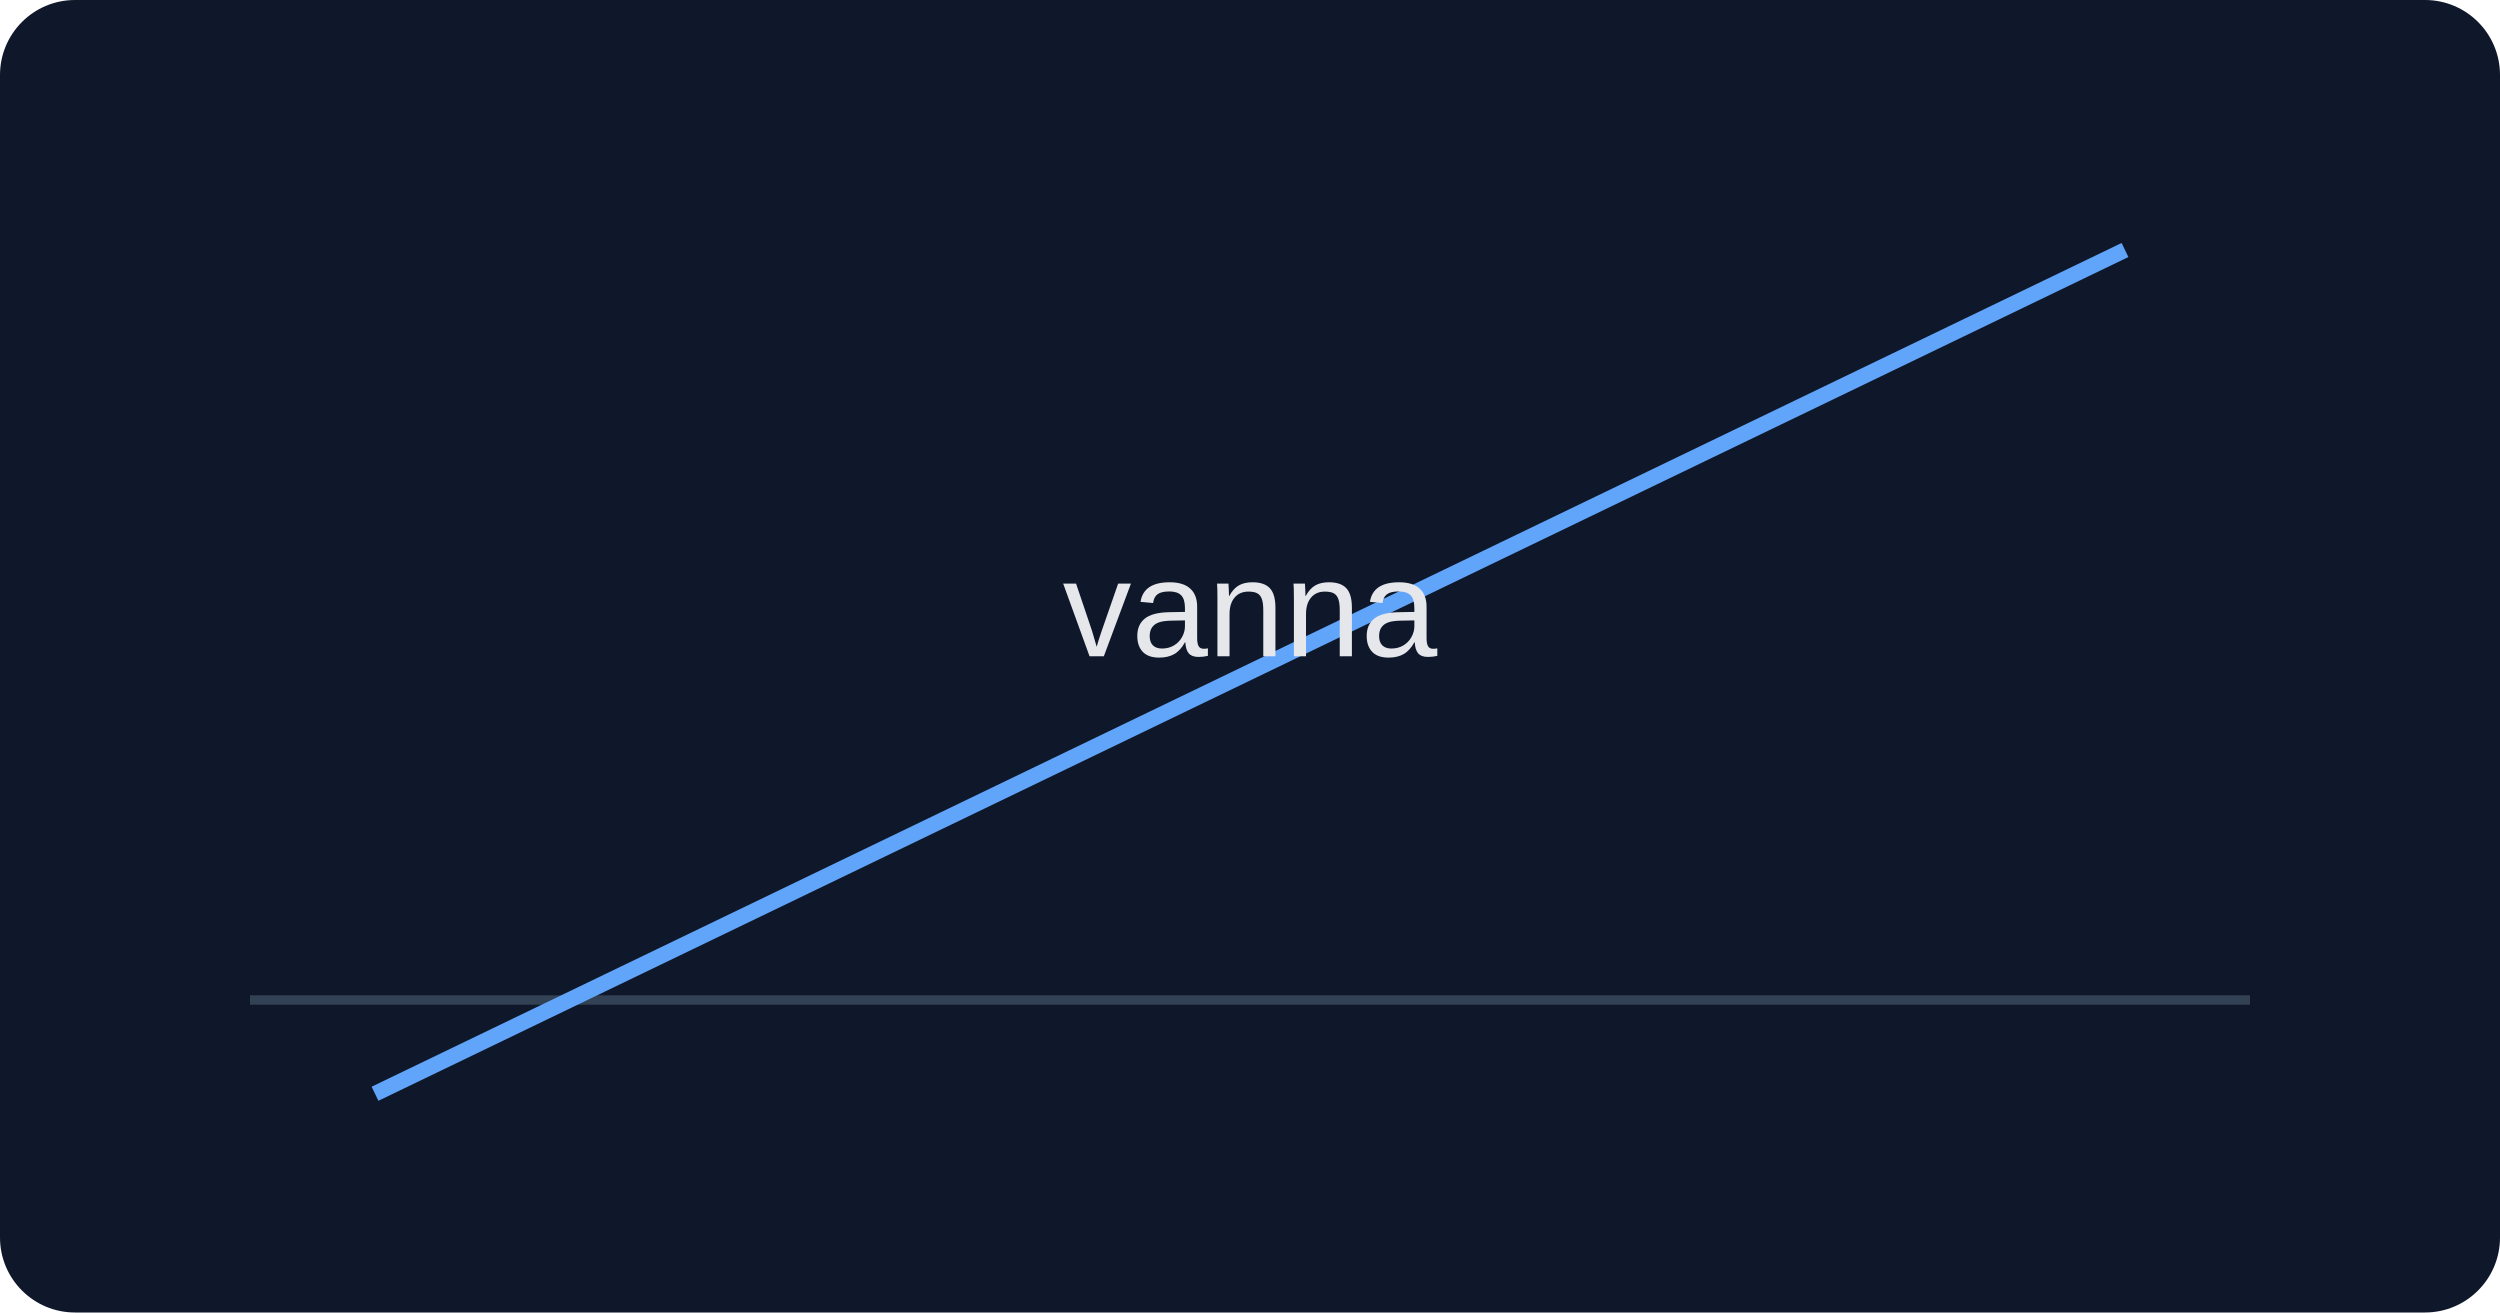
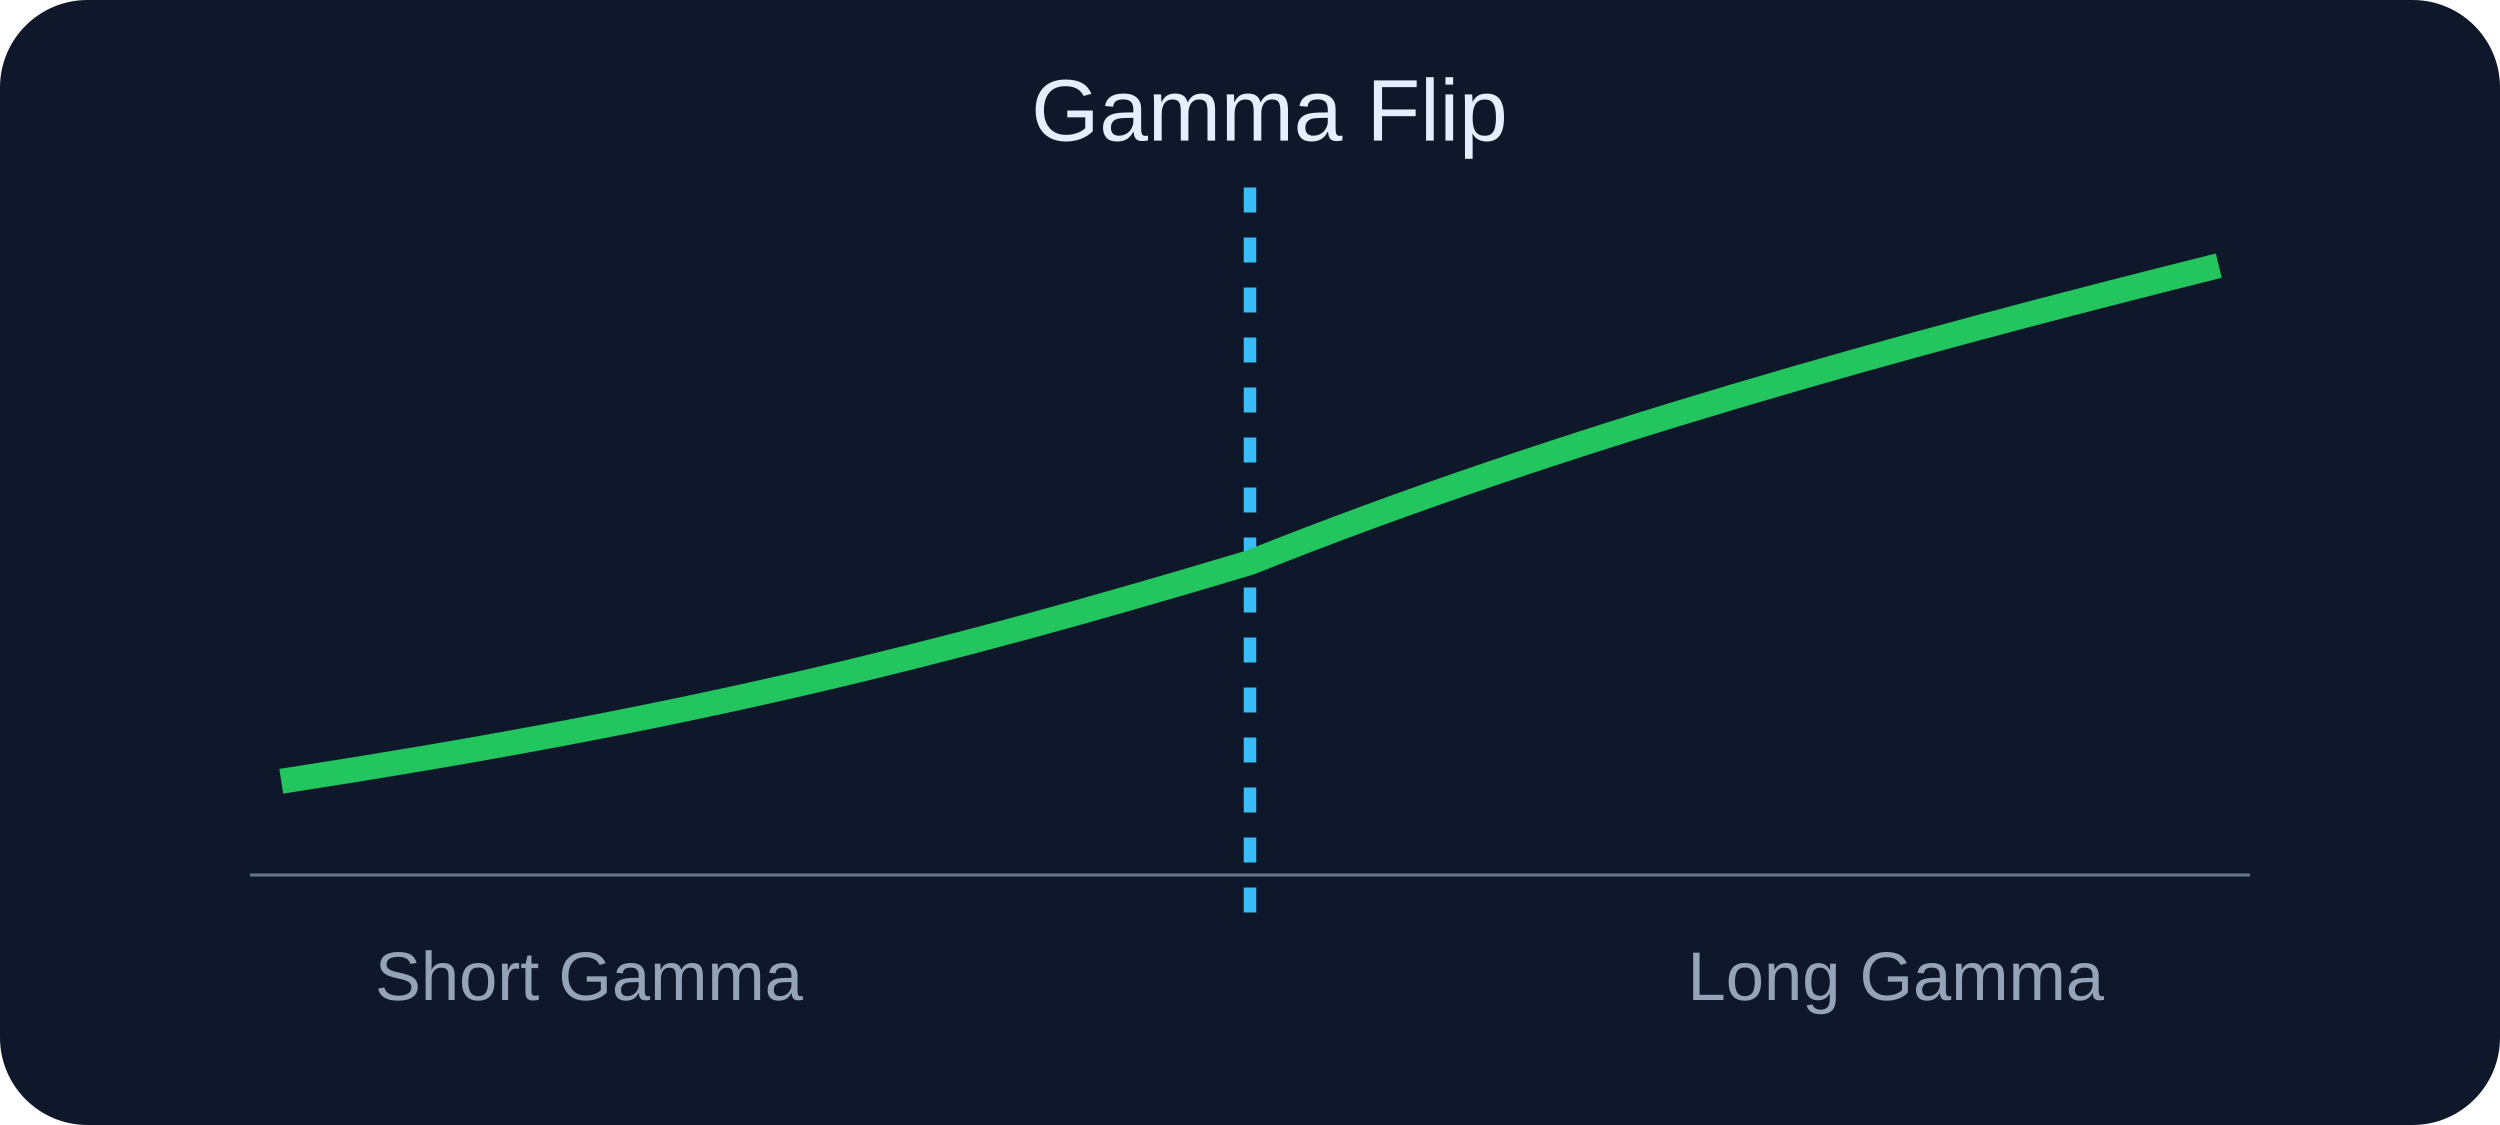
- <svg xmlns="http://www.w3.org/2000/svg" width="800" height="420" viewBox="0 0 800 420">
-   <rect width="800" height="420" rx="24" fill="#0f172a" />
-   <line x1="80" y1="320" x2="720" y2="320" stroke="#334155" stroke-width="3" />
-   <line x1="120" y1="350" x2="680" y2="80" stroke="#60a5fa" stroke-width="5" fill="none" />
-   <text x="400" y="210" text-anchor="middle" fill="#e5e7eb" font-size="44" font-family="Arial">vanna</text>
+ <svg xmlns="http://www.w3.org/2000/svg" viewBox="0 0 800 360">
+   <rect width="800" height="360" rx="28" fill="#0f172a" />
+   <line x1="80" y1="280" x2="720" y2="280" stroke="#64748b" />
+   <line x1="400" y1="60" x2="400" y2="300" stroke="#38bdf8" stroke-width="4" stroke-dasharray="8 8" />
+   <path d="M90 250 C220 230 300 210 400 180 C500 140 610 110 710 85" fill="none" stroke="#22c55e" stroke-width="8" />
+   <text x="330" y="45" fill="#e5eefc" font-size="28" font-family="Arial">Gamma Flip</text>
+   <text x="120" y="320" fill="#94a3b8" font-size="22" font-family="Arial">Short Gamma</text>
+   <text x="540" y="320" fill="#94a3b8" font-size="22" font-family="Arial">Long Gamma</text>
</svg>
